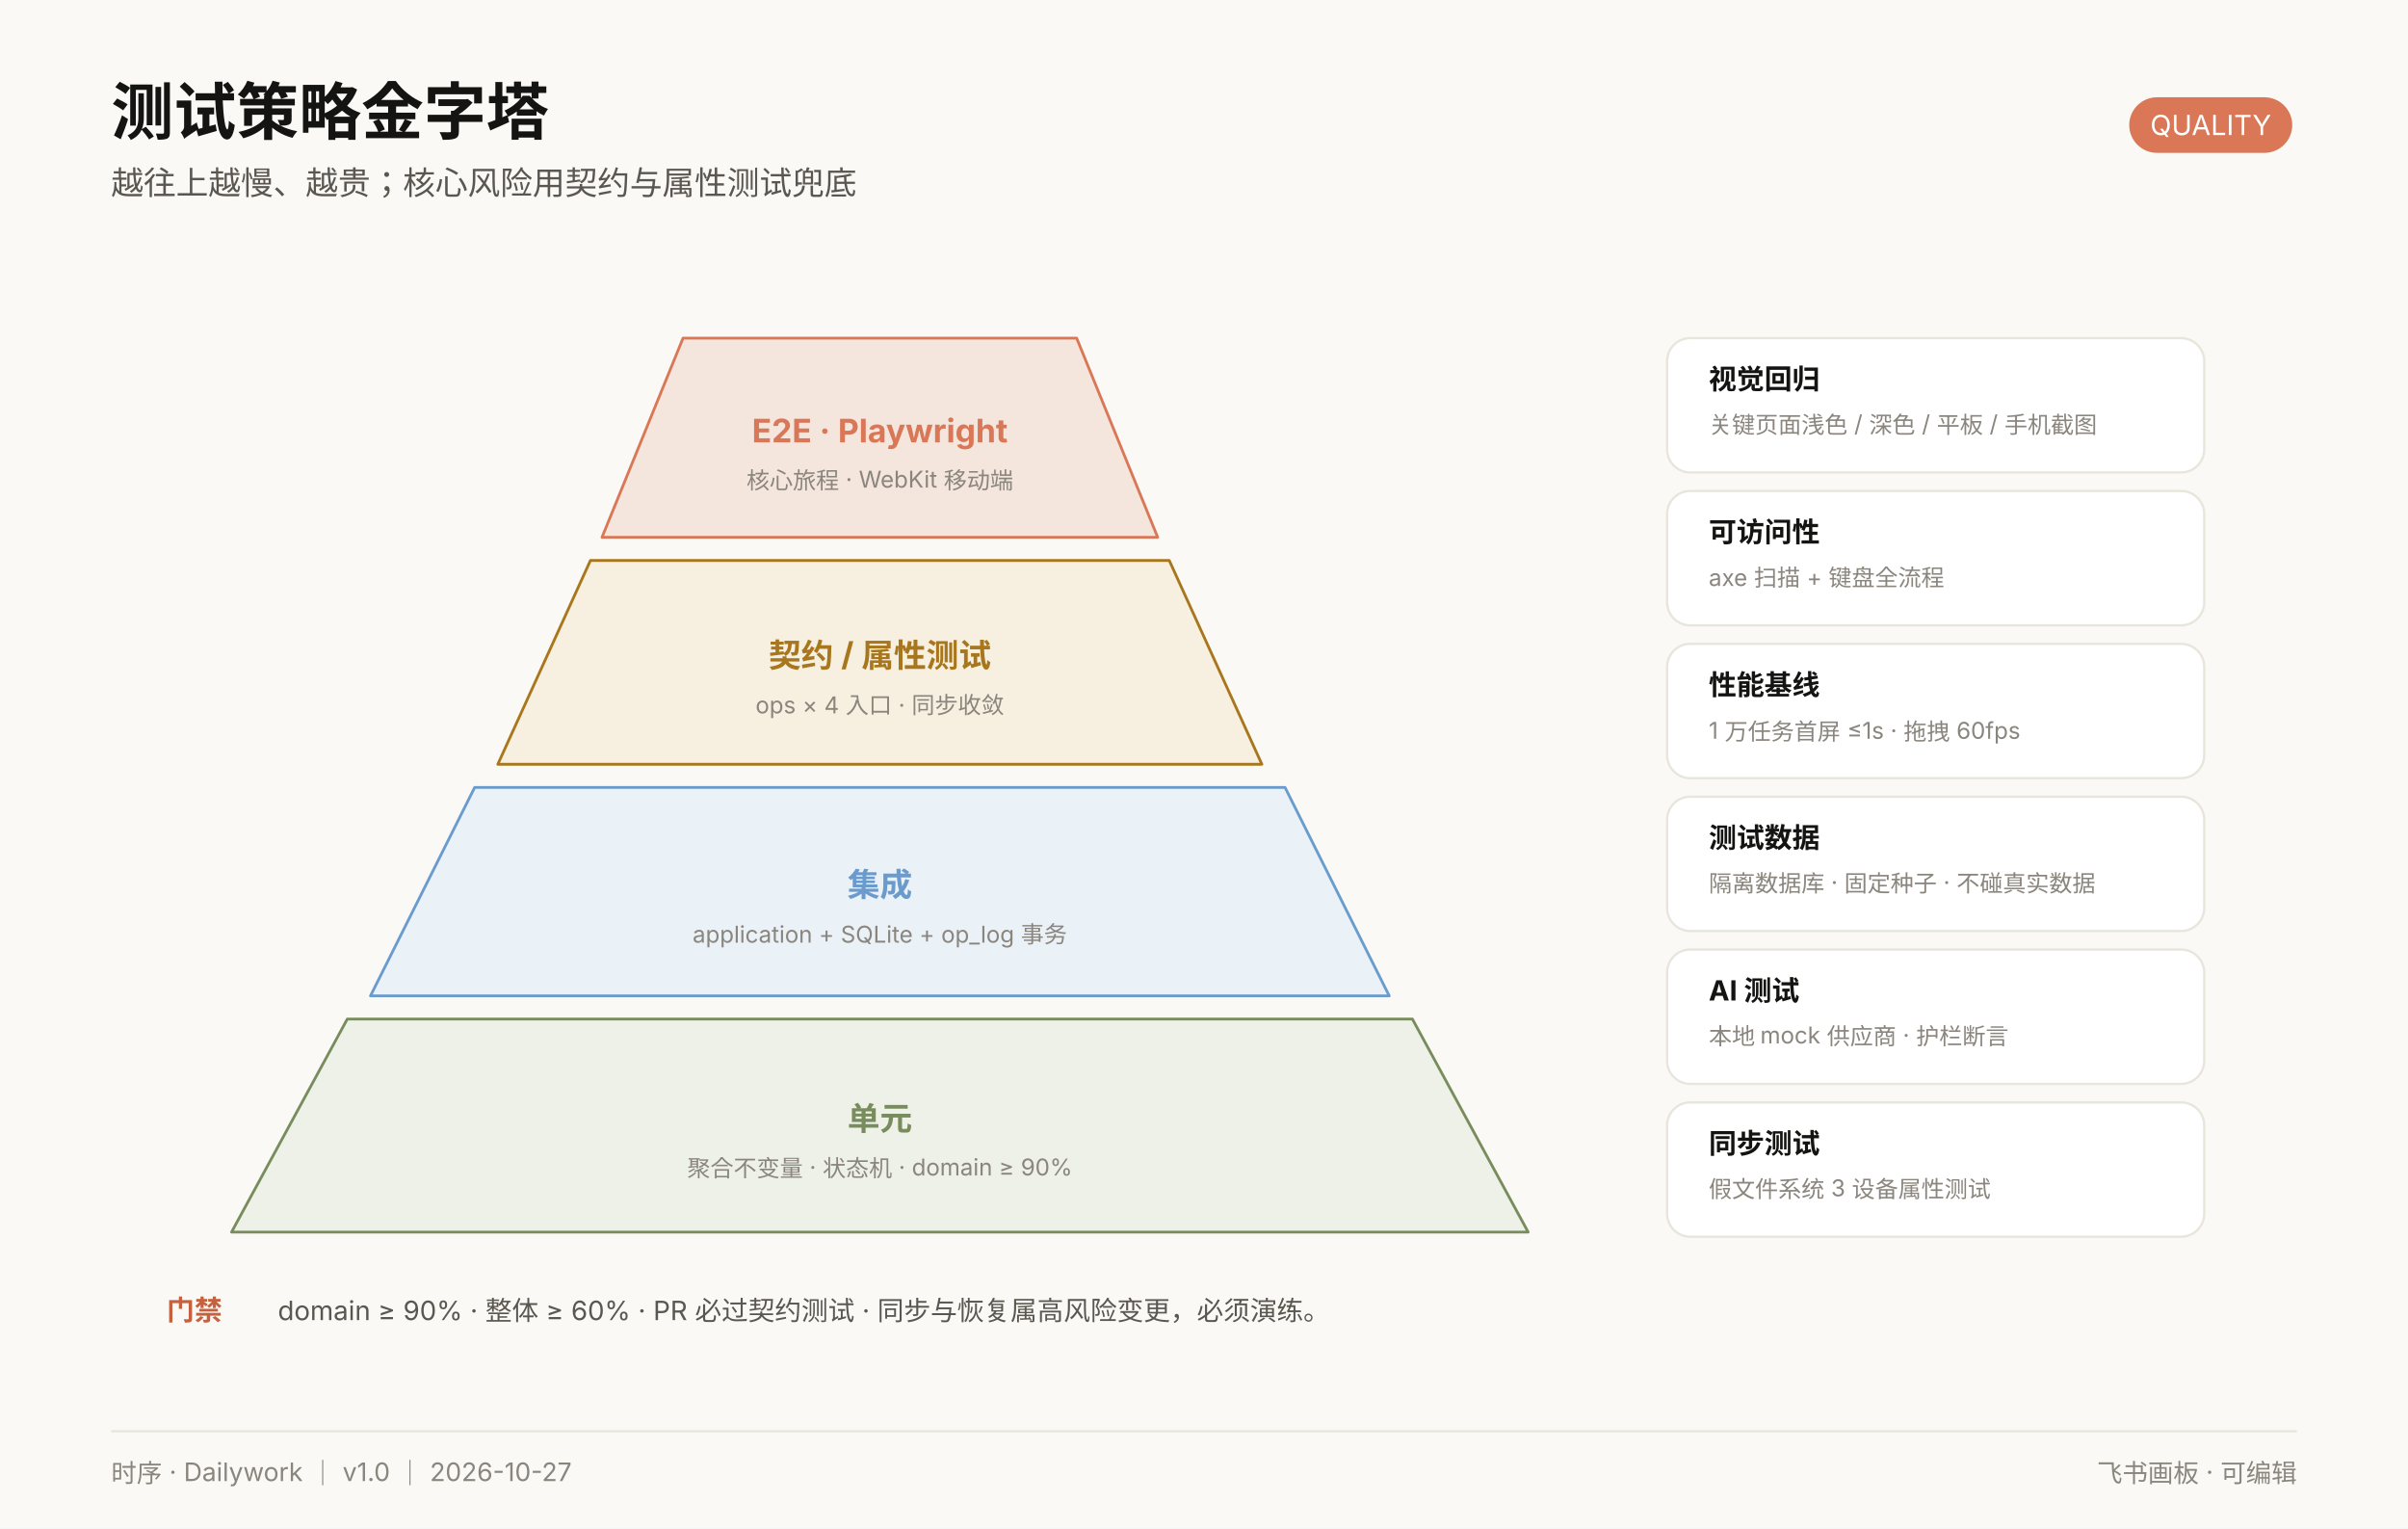
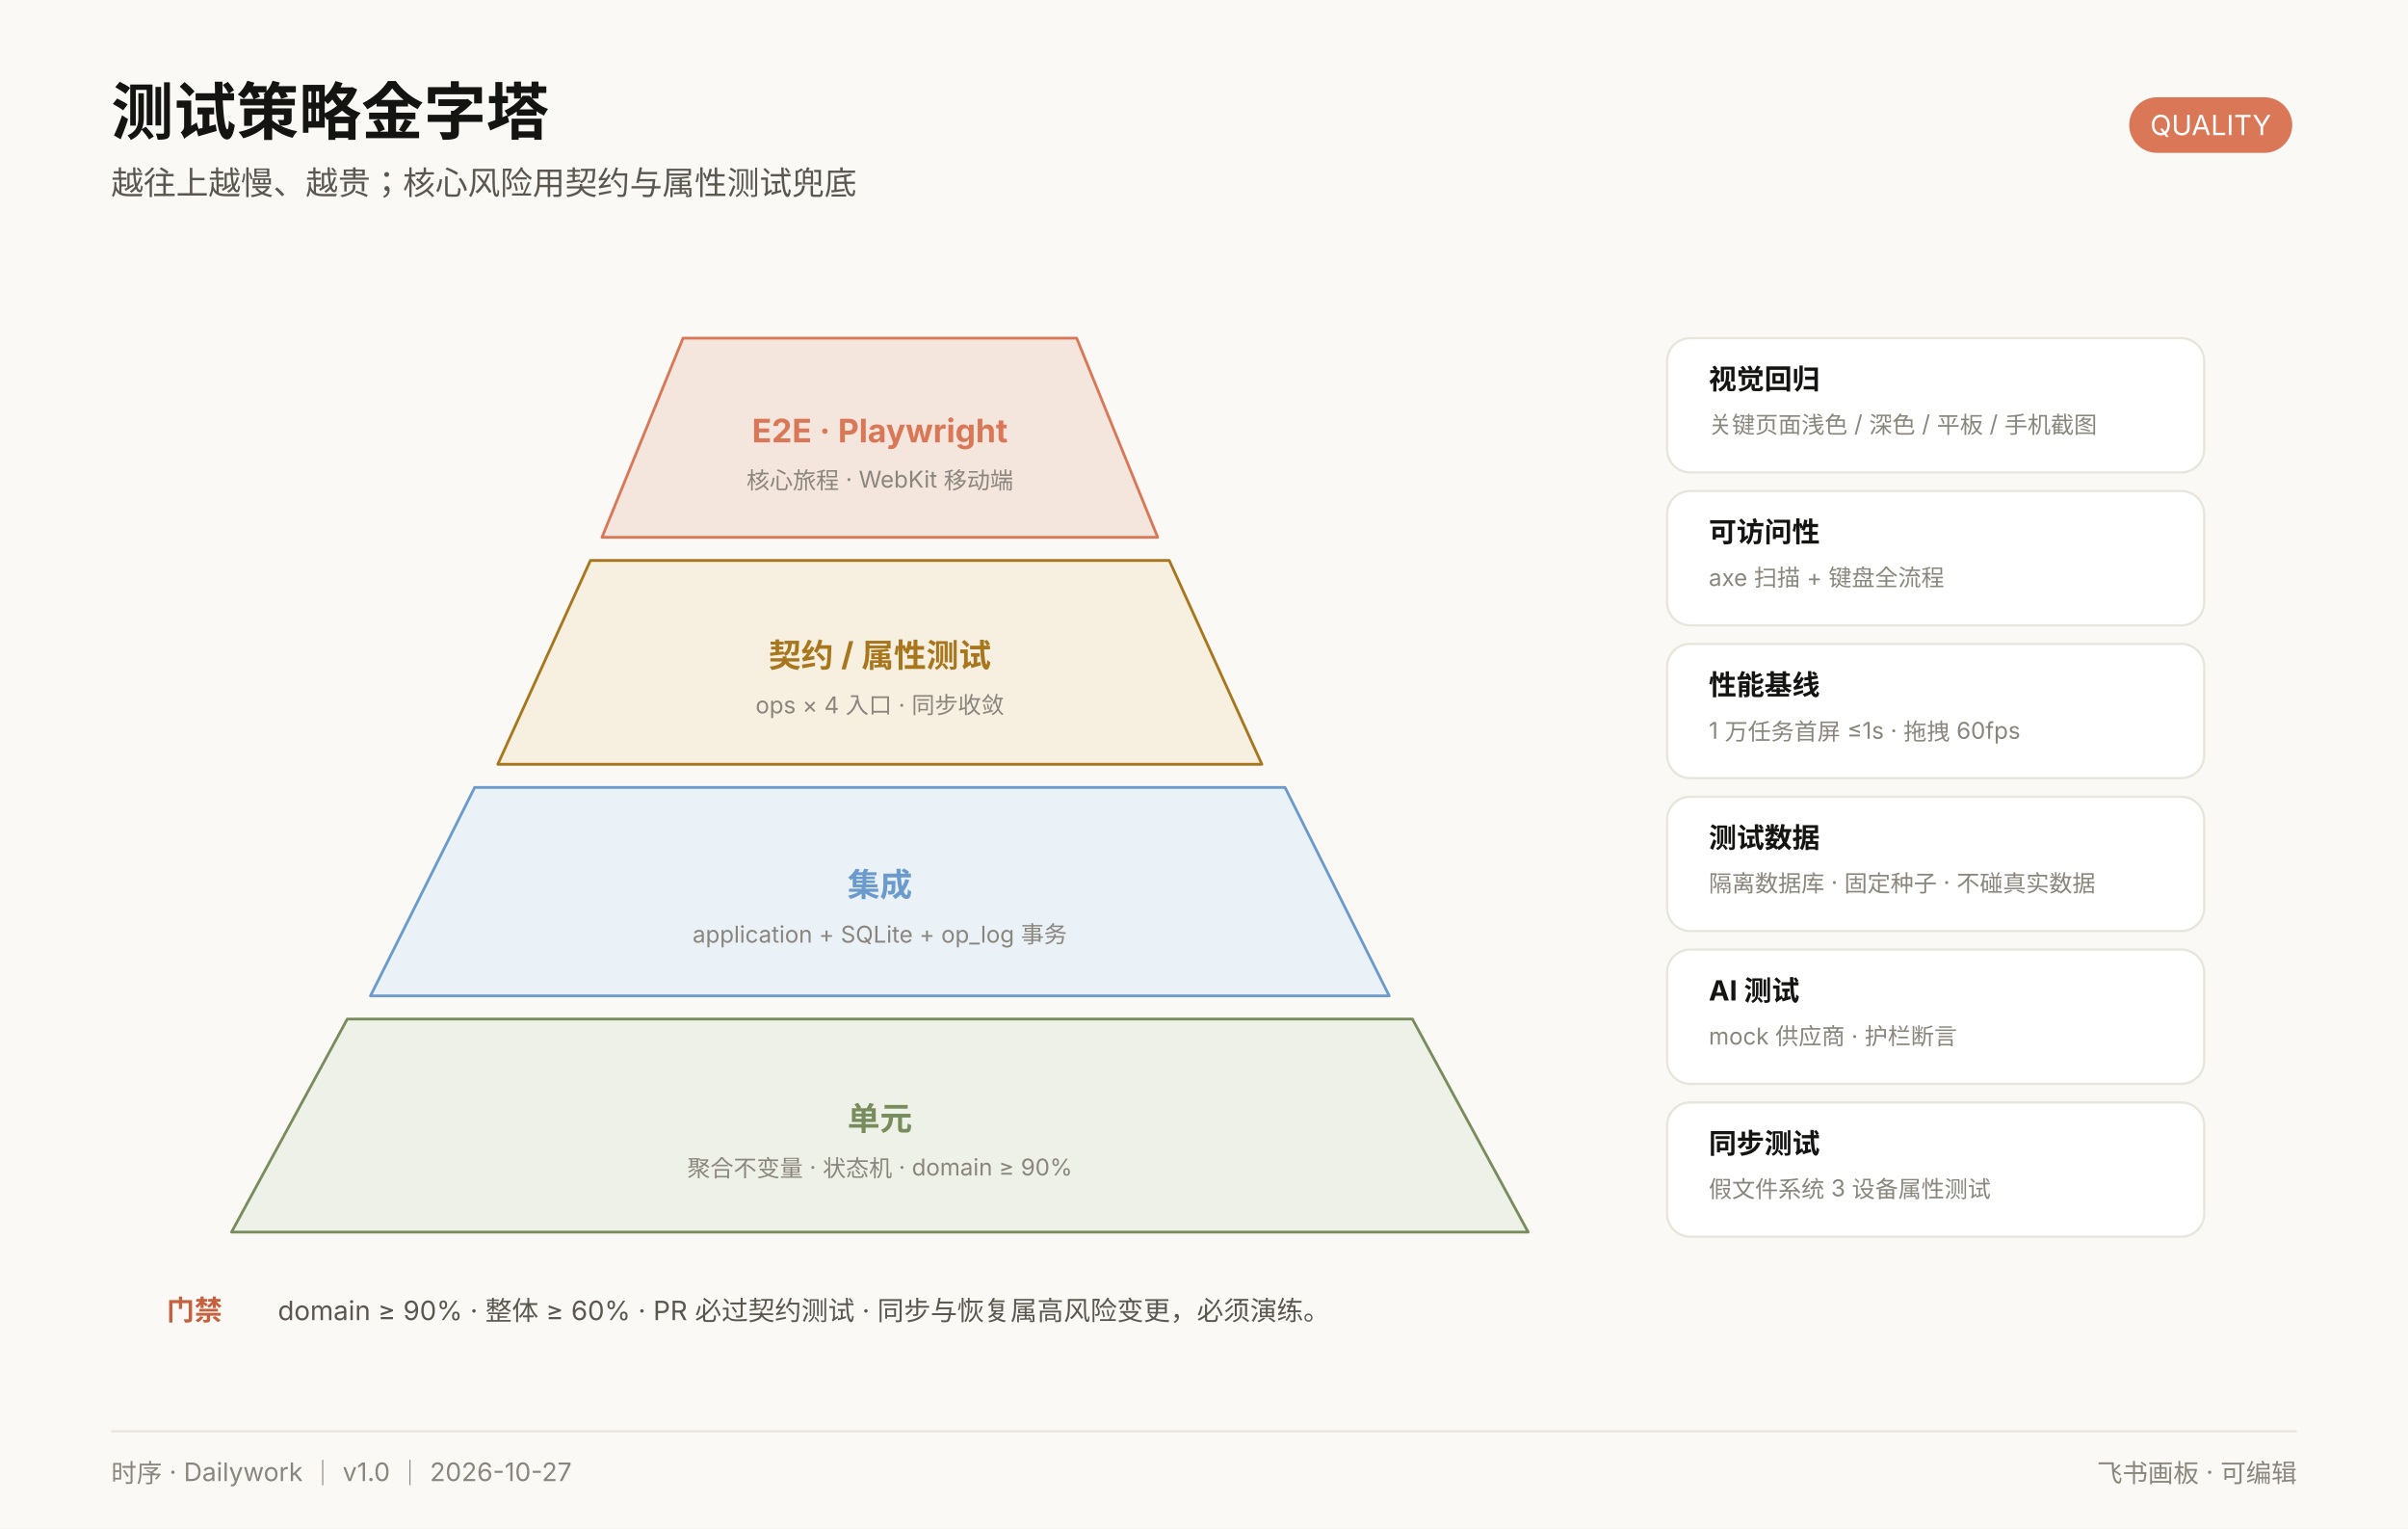
<svg xmlns="http://www.w3.org/2000/svg" width="1040" height="660" viewBox="0 0 1040 660">
  <rect width="1040" height="660" fill="#FAF9F5" />
  <defs>
    <filter id="soft" x="-20%" y="-20%" width="140%" height="140%">
      <feDropShadow dx="0" dy="2" stdDeviation="6" flood-color="#191919" flood-opacity="0.06" />
    </filter>
  </defs>
  <text x="48" y="58" font-family="'Noto Sans SC','PingFang SC','Inter',sans-serif" font-size="27" font-weight="700" fill="#141413" text-anchor="start" opacity="1">测试策略金字塔</text>
  <text x="48" y="84" font-family="'Noto Sans SC','PingFang SC','Inter',sans-serif" font-size="14" font-weight="400" fill="#5B5750" text-anchor="start" opacity="1">越往上越慢、越贵；核心风险用契约与属性测试兜底</text>
  <rect x="919.6" y="42" width="70.4" height="24" rx="12.0" fill="#D97757" stroke="none" stroke-width="0" opacity="1" />
  <text x="954.8" y="58.32" font-family="'Noto Sans SC','PingFang SC','Inter',sans-serif" font-size="12" font-weight="400" fill="#FFFFFF" text-anchor="middle" opacity="1">QUALITY</text>
  <polygon points="260.0,232 500.0,232 465.0,146 295.0,146" fill="#F4E5DD" stroke="#D97757" stroke-width="1.2" stroke-linejoin="round" />
  <text x="380" y="191.0" font-family="'Noto Sans SC','PingFang SC','Inter',sans-serif" font-size="14" font-weight="700" fill="#D97757" text-anchor="middle" opacity="1">E2E · Playwright</text>
  <text x="380" y="211.0" font-family="'Noto Sans SC','PingFang SC','Inter',sans-serif" font-size="10" font-weight="400" fill="#8A857D" text-anchor="middle" opacity="1">核心旅程 · WebKit 移动端</text>
  <polygon points="215.0,330 545.0,330 505.0,242 255.0,242" fill="#F7EFDF" stroke="#A8761C" stroke-width="1.2" stroke-linejoin="round" />
  <text x="380" y="288.0" font-family="'Noto Sans SC','PingFang SC','Inter',sans-serif" font-size="14" font-weight="700" fill="#A8761C" text-anchor="middle" opacity="1">契约 / 属性测试</text>
  <text x="380" y="308.0" font-family="'Noto Sans SC','PingFang SC','Inter',sans-serif" font-size="10" font-weight="400" fill="#8A857D" text-anchor="middle" opacity="1">ops × 4 入口 · 同步收敛</text>
  <polygon points="160.0,430 600.0,430 555.0,340 205.0,340" fill="#EAF1F7" stroke="#6A9BCC" stroke-width="1.2" stroke-linejoin="round" />
  <text x="380" y="387.0" font-family="'Noto Sans SC','PingFang SC','Inter',sans-serif" font-size="14" font-weight="700" fill="#6A9BCC" text-anchor="middle" opacity="1">集成</text>
  <text x="380" y="407.0" font-family="'Noto Sans SC','PingFang SC','Inter',sans-serif" font-size="10" font-weight="400" fill="#8A857D" text-anchor="middle" opacity="1">application + SQLite + op_log 事务</text>
  <polygon points="100.0,532 660.0,532 610.0,440 150.0,440" fill="#EEF1E7" stroke="#788C5D" stroke-width="1.2" stroke-linejoin="round" />
  <text x="380" y="488.0" font-family="'Noto Sans SC','PingFang SC','Inter',sans-serif" font-size="14" font-weight="700" fill="#788C5D" text-anchor="middle" opacity="1">单元</text>
  <text x="380" y="508.0" font-family="'Noto Sans SC','PingFang SC','Inter',sans-serif" font-size="10" font-weight="400" fill="#8A857D" text-anchor="middle" opacity="1">聚合不变量 · 状态机 · domain ≥ 90%</text>
  <rect x="720" y="146" width="232" height="58" rx="10" fill="#FFFFFF" stroke="#E8E6DC" stroke-width="1" opacity="1" />
  <text x="738" y="168" font-family="'Noto Sans SC','PingFang SC','Inter',sans-serif" font-size="12" font-weight="700" fill="#141413" text-anchor="start" opacity="1">视觉回归</text>
  <text x="738" y="187" font-family="'Noto Sans SC','PingFang SC','Inter',sans-serif" font-size="10" font-weight="400" fill="#8A857D" text-anchor="start" opacity="1">关键页面浅色 / 深色 / 平板 / 手机截图</text>
  <rect x="720" y="212" width="232" height="58" rx="10" fill="#FFFFFF" stroke="#E8E6DC" stroke-width="1" opacity="1" />
  <text x="738" y="234" font-family="'Noto Sans SC','PingFang SC','Inter',sans-serif" font-size="12" font-weight="700" fill="#141413" text-anchor="start" opacity="1">可访问性</text>
  <text x="738" y="253" font-family="'Noto Sans SC','PingFang SC','Inter',sans-serif" font-size="10" font-weight="400" fill="#8A857D" text-anchor="start" opacity="1">axe 扫描 + 键盘全流程</text>
  <rect x="720" y="278" width="232" height="58" rx="10" fill="#FFFFFF" stroke="#E8E6DC" stroke-width="1" opacity="1" />
  <text x="738" y="300" font-family="'Noto Sans SC','PingFang SC','Inter',sans-serif" font-size="12" font-weight="700" fill="#141413" text-anchor="start" opacity="1">性能基线</text>
  <text x="738" y="319" font-family="'Noto Sans SC','PingFang SC','Inter',sans-serif" font-size="10" font-weight="400" fill="#8A857D" text-anchor="start" opacity="1">1 万任务首屏 ≤1s · 拖拽 60fps</text>
  <rect x="720" y="344" width="232" height="58" rx="10" fill="#FFFFFF" stroke="#E8E6DC" stroke-width="1" opacity="1" />
  <text x="738" y="366" font-family="'Noto Sans SC','PingFang SC','Inter',sans-serif" font-size="12" font-weight="700" fill="#141413" text-anchor="start" opacity="1">测试数据</text>
  <text x="738" y="385" font-family="'Noto Sans SC','PingFang SC','Inter',sans-serif" font-size="10" font-weight="400" fill="#8A857D" text-anchor="start" opacity="1">隔离数据库 · 固定种子 · 不碰真实数据</text>
  <rect x="720" y="410" width="232" height="58" rx="10" fill="#FFFFFF" stroke="#E8E6DC" stroke-width="1" opacity="1" />
  <text x="738" y="432" font-family="'Noto Sans SC','PingFang SC','Inter',sans-serif" font-size="12" font-weight="700" fill="#141413" text-anchor="start" opacity="1">AI 测试</text>
-   <text x="738" y="451" font-family="'Noto Sans SC','PingFang SC','Inter',sans-serif" font-size="10" font-weight="400" fill="#8A857D" text-anchor="start" opacity="1">本地 mock 供应商 · 护栏断言</text>
+   <text x="738" y="451" font-family="'Noto Sans SC','PingFang SC','Inter',sans-serif" font-size="10" font-weight="400" fill="#8A857D" text-anchor="start" opacity="1">mock 供应商 · 护栏断言</text>
  <rect x="720" y="476" width="232" height="58" rx="10" fill="#FFFFFF" stroke="#E8E6DC" stroke-width="1" opacity="1" />
  <text x="738" y="498" font-family="'Noto Sans SC','PingFang SC','Inter',sans-serif" font-size="12" font-weight="700" fill="#141413" text-anchor="start" opacity="1">同步测试</text>
  <text x="738" y="517" font-family="'Noto Sans SC','PingFang SC','Inter',sans-serif" font-size="10" font-weight="400" fill="#8A857D" text-anchor="start" opacity="1">假文件系统 3 设备属性测试</text>
  <text x="72" y="570" font-family="'Noto Sans SC','PingFang SC','Inter',sans-serif" font-size="12" font-weight="700" fill="#C6613F" text-anchor="start" opacity="1">门禁</text>
  <text x="120" y="570" font-family="'Noto Sans SC','PingFang SC','Inter',sans-serif" font-size="11.5" font-weight="400" fill="#5B5750" text-anchor="start" opacity="1">domain ≥ 90% · 整体 ≥ 60% · PR 必过契约测试 · 同步与恢复属高风险变更，必须演练。</text>
  <line x1="48" y1="618" x2="992" y2="618" stroke="#E8E6DC" stroke-width="1" />
  <text x="48" y="640" font-family="'Noto Sans SC','PingFang SC','Inter',sans-serif" font-size="11" font-weight="400" fill="#8A857D" text-anchor="start" opacity="1">时序 · Dailywork ｜ v1.0 ｜ 2026-10-27</text>
  <text x="992" y="640" font-family="'Noto Sans SC','PingFang SC','Inter',sans-serif" font-size="11" font-weight="400" fill="#8A857D" text-anchor="end" opacity="1">飞书画板 · 可编辑</text>
</svg>
